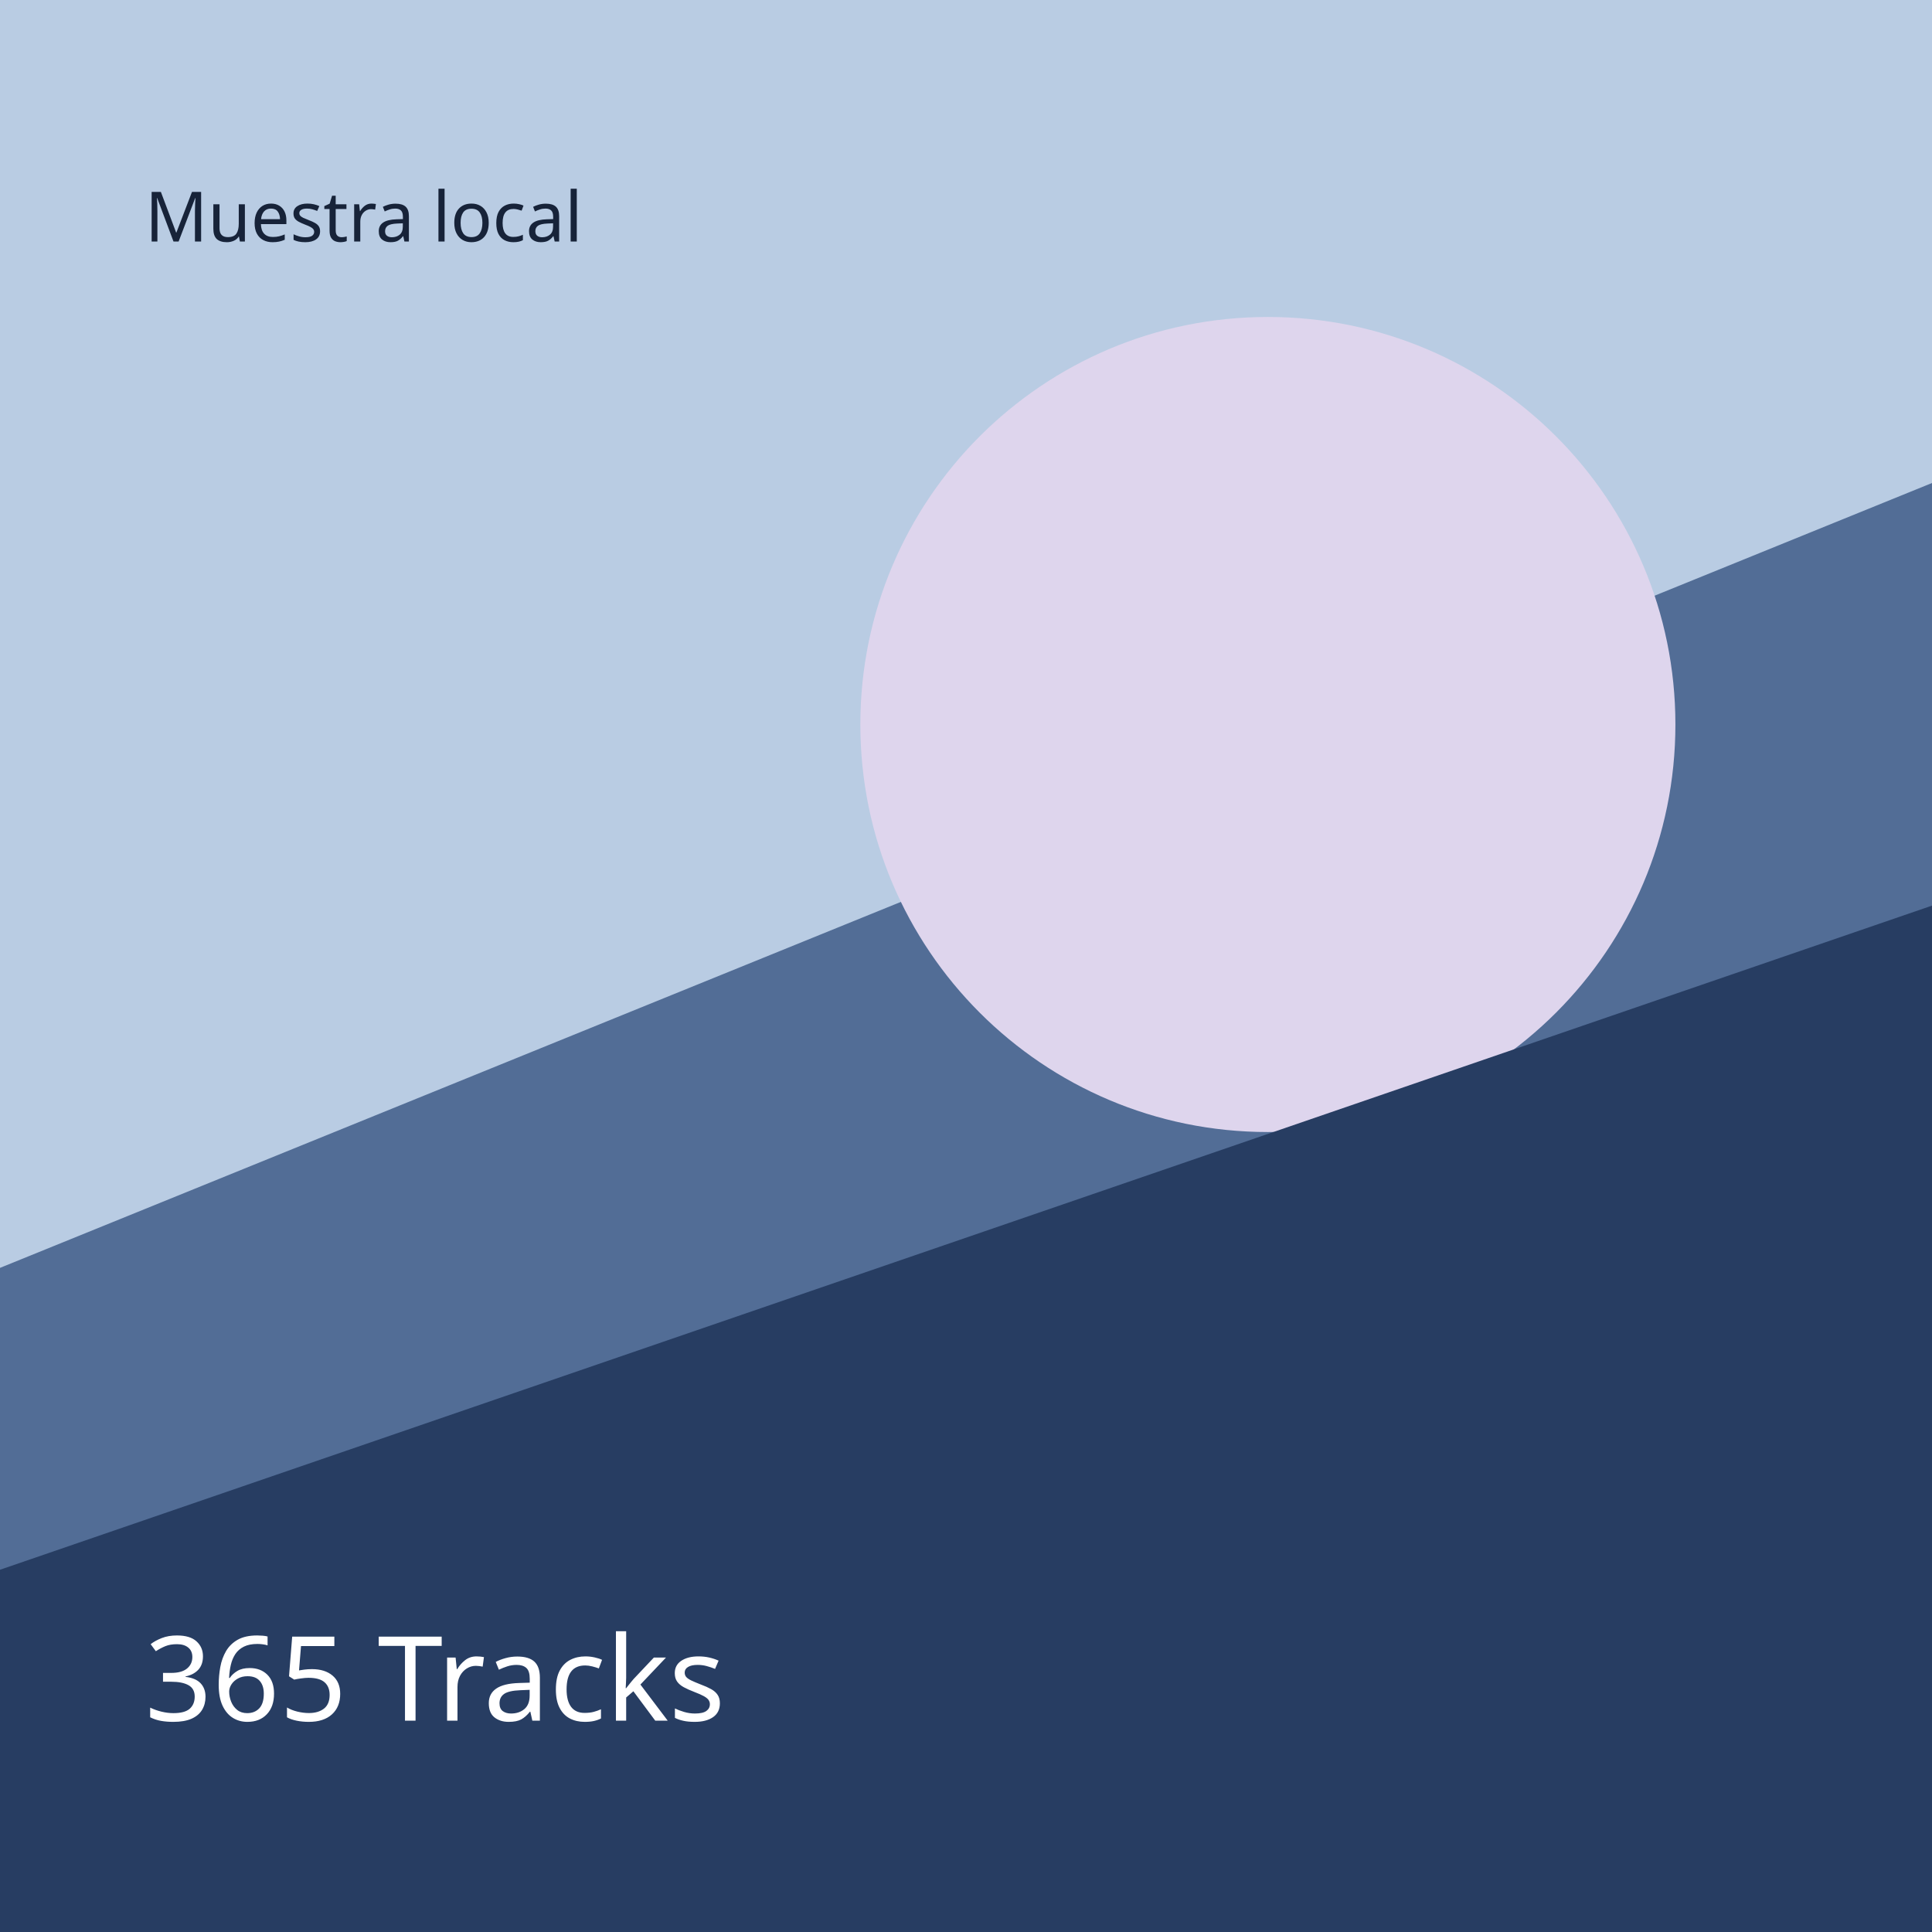
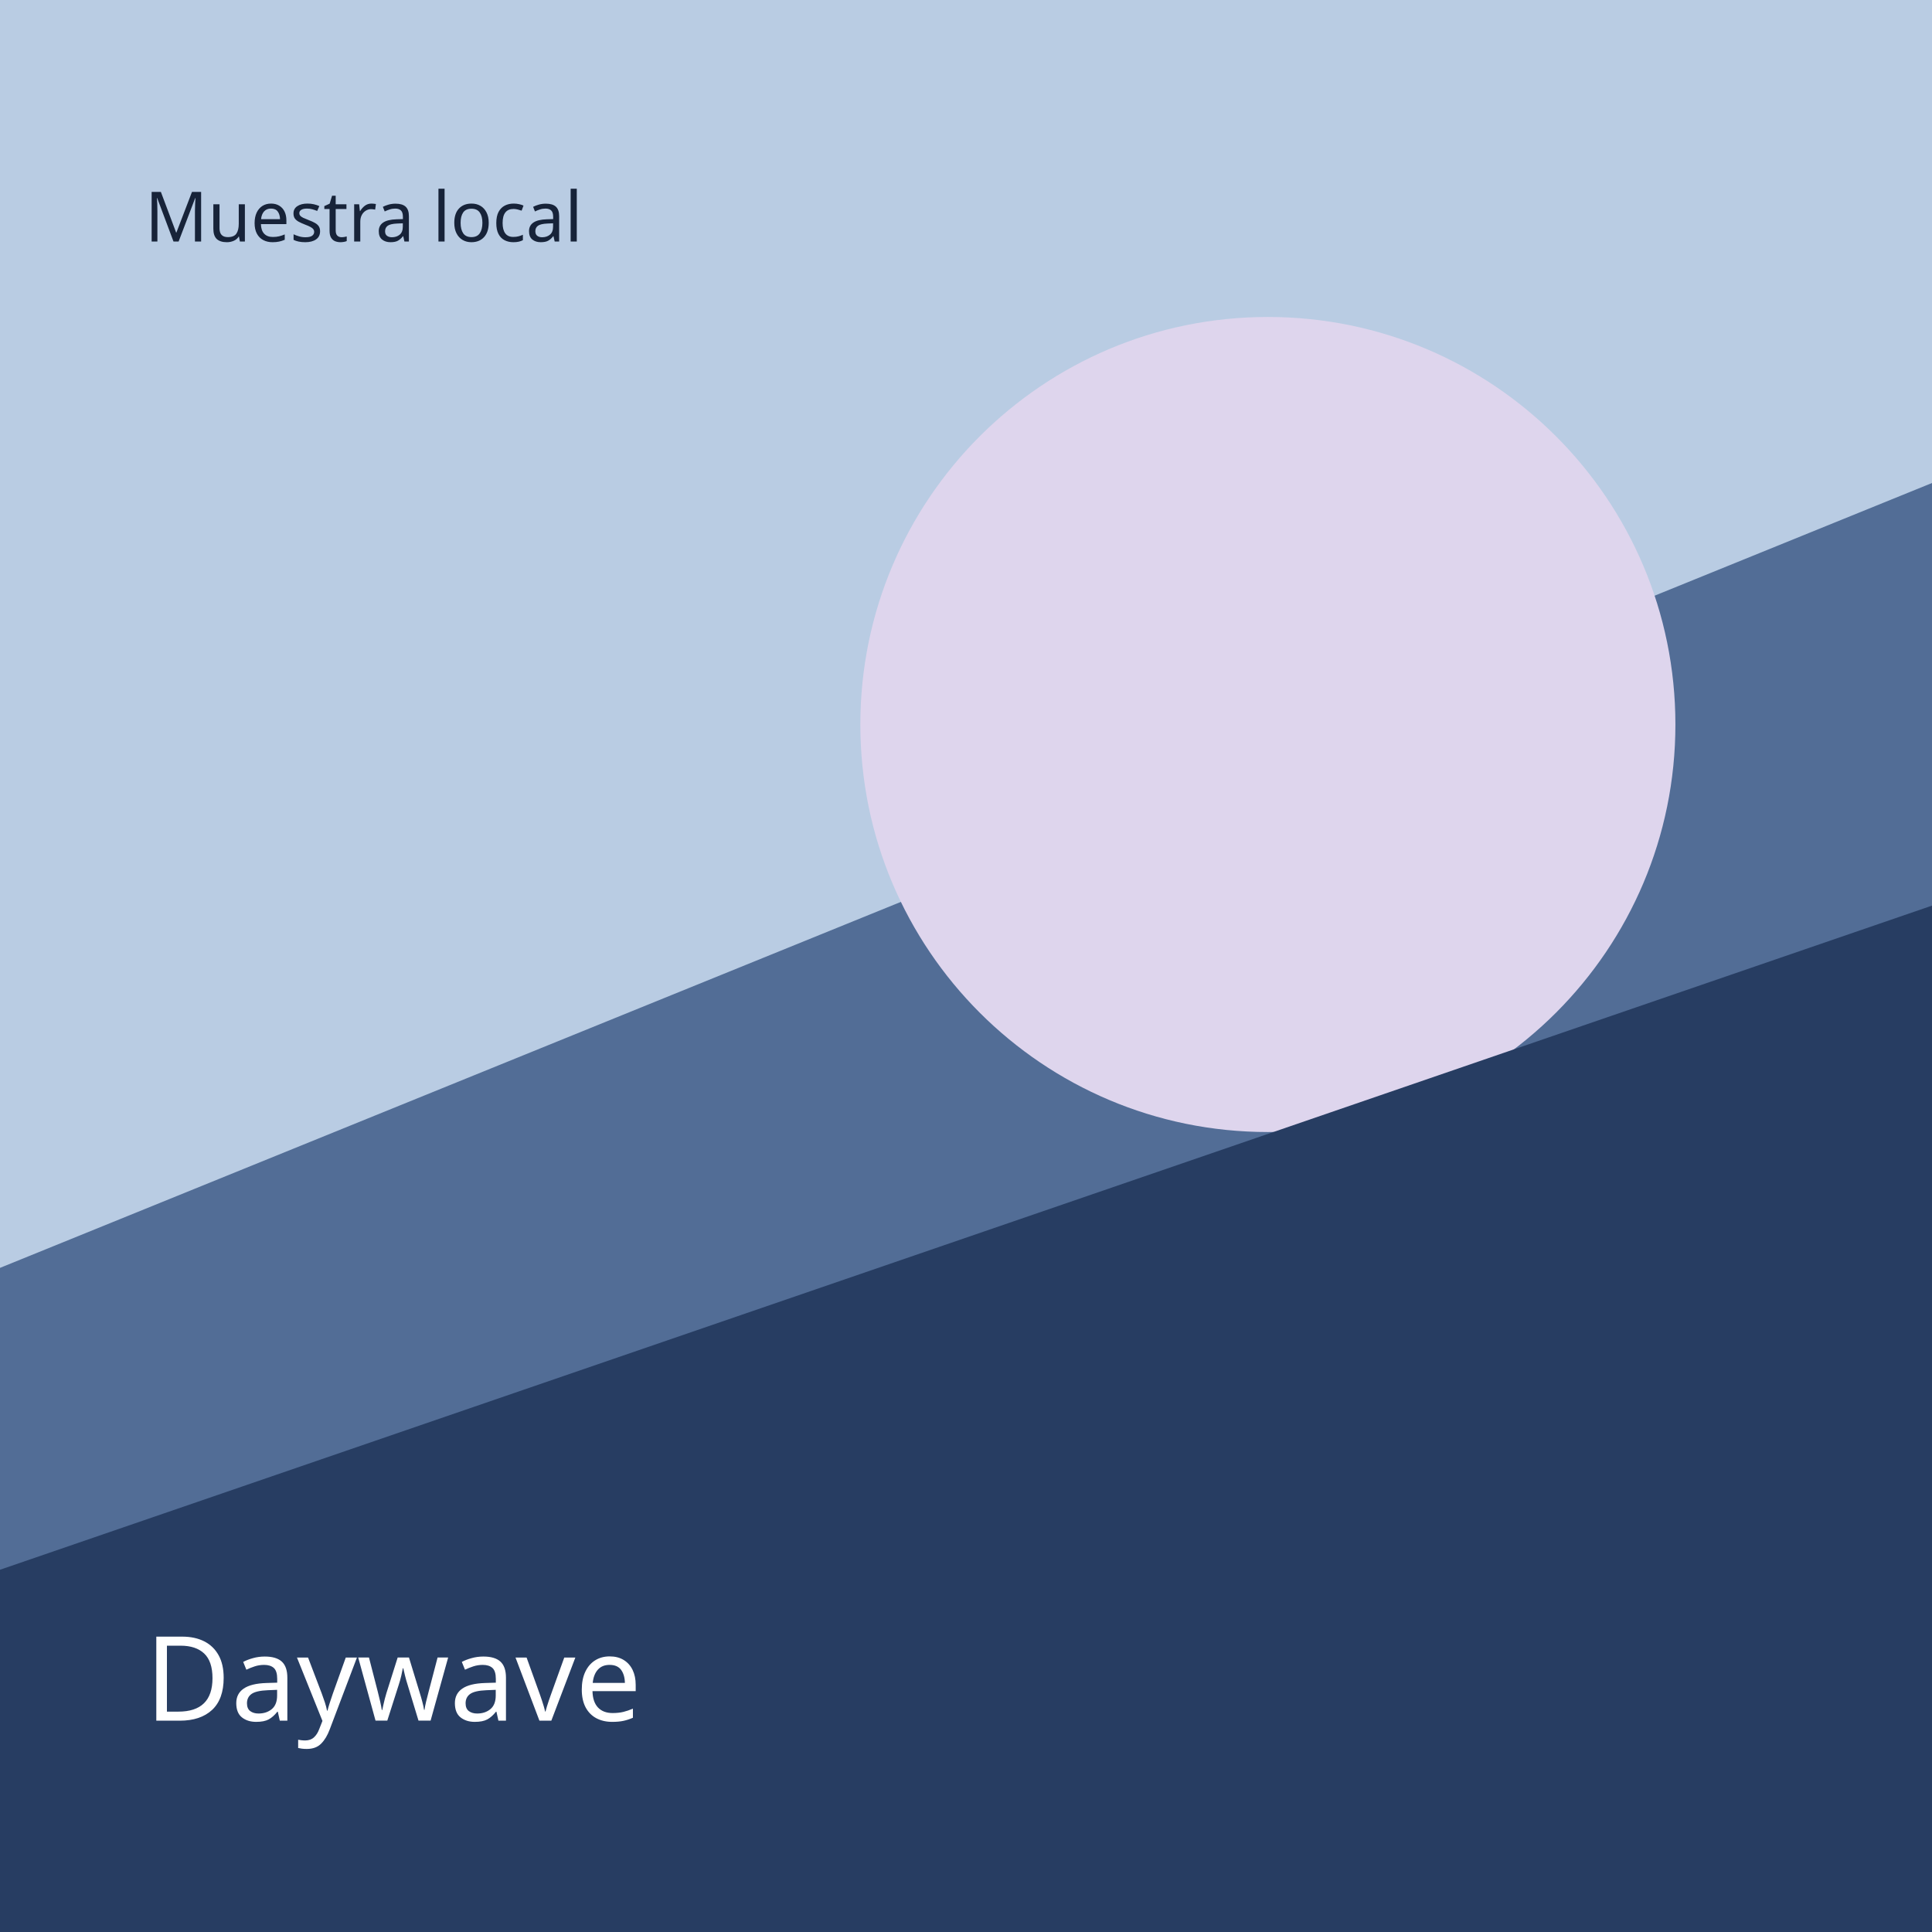
<svg xmlns="http://www.w3.org/2000/svg" viewBox="0 0 640 640">
  <rect width="640" height="640" fill="#b9cce3" />
  <path d="M0 420 640 160v480H0Z" fill="#526d96" />
  <circle cx="420" cy="240" r="135" fill="#ded5ed" />
  <path d="M0 520 640 300v340H0Z" fill="#273d62" />
  <text x="48" y="80" fill="#172339" font-size="23" font-family="sans-serif">Muestra local</text>
-   <text x="48" y="570" fill="#fff" font-size="39" font-family="sans-serif">365 Tracks</text>
+   <text x="48" y="570" fill="#fff" font-size="39" font-family="sans-serif">Daywave</text>
</svg>
